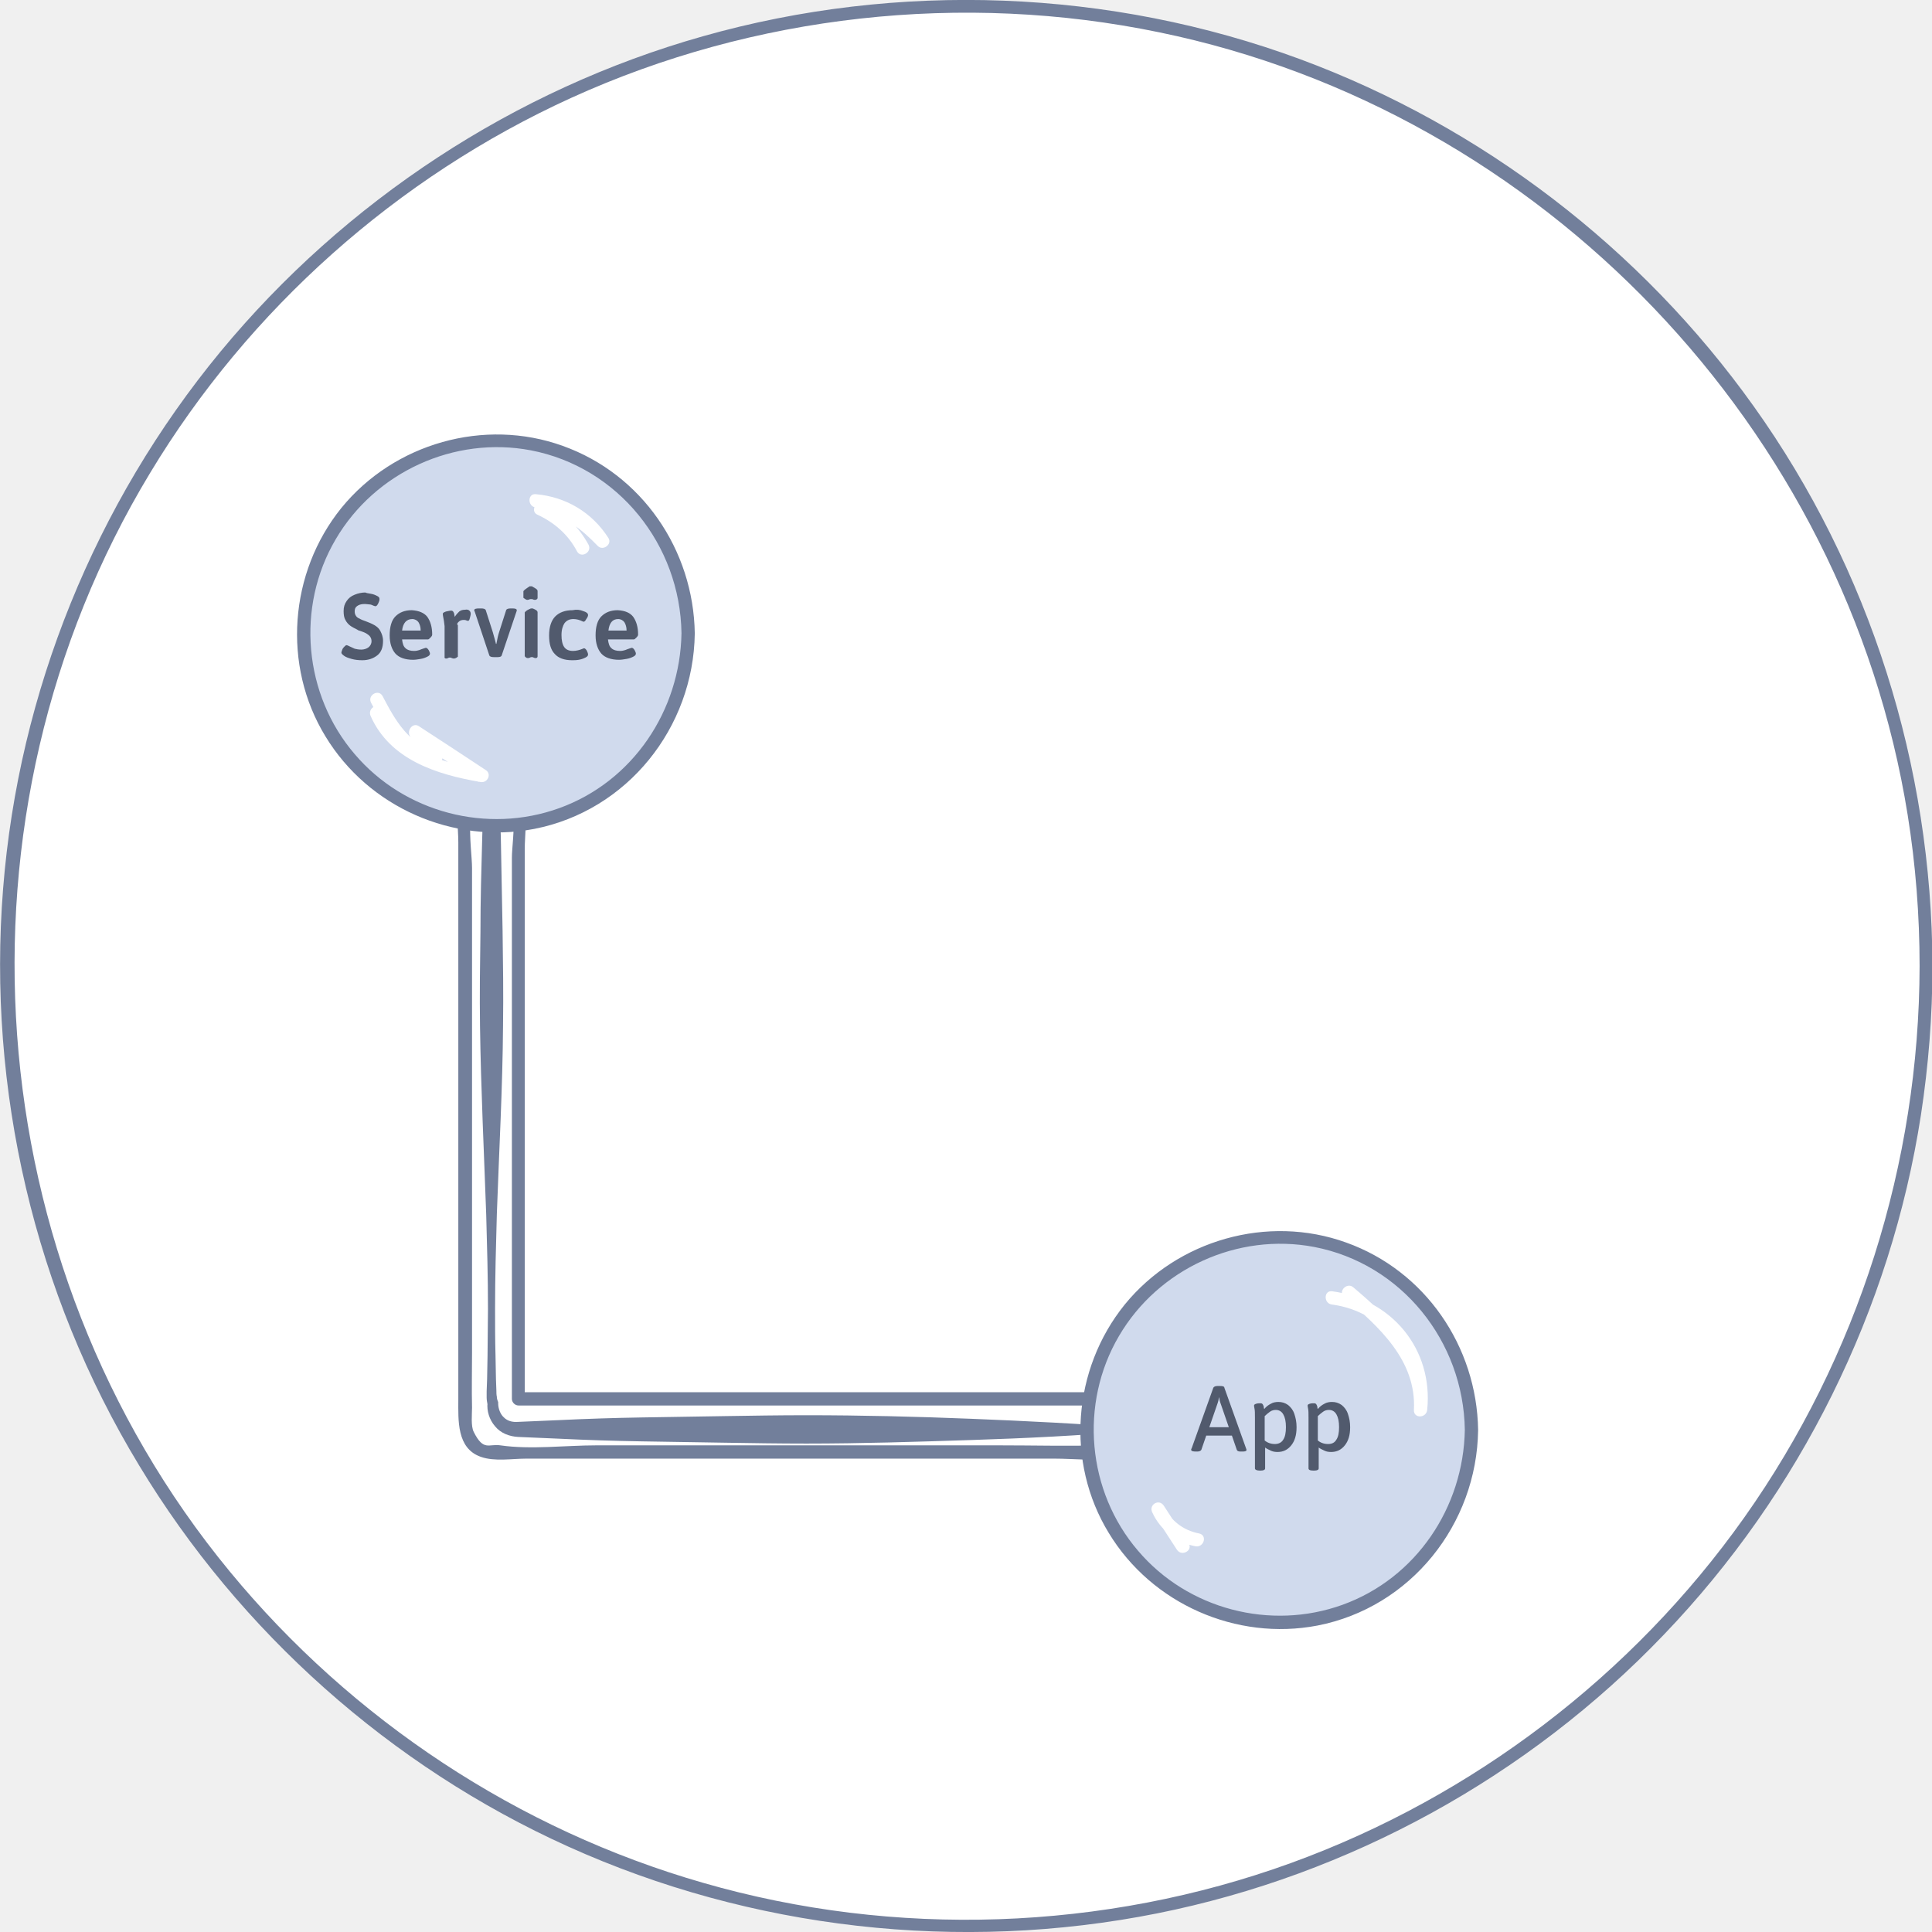
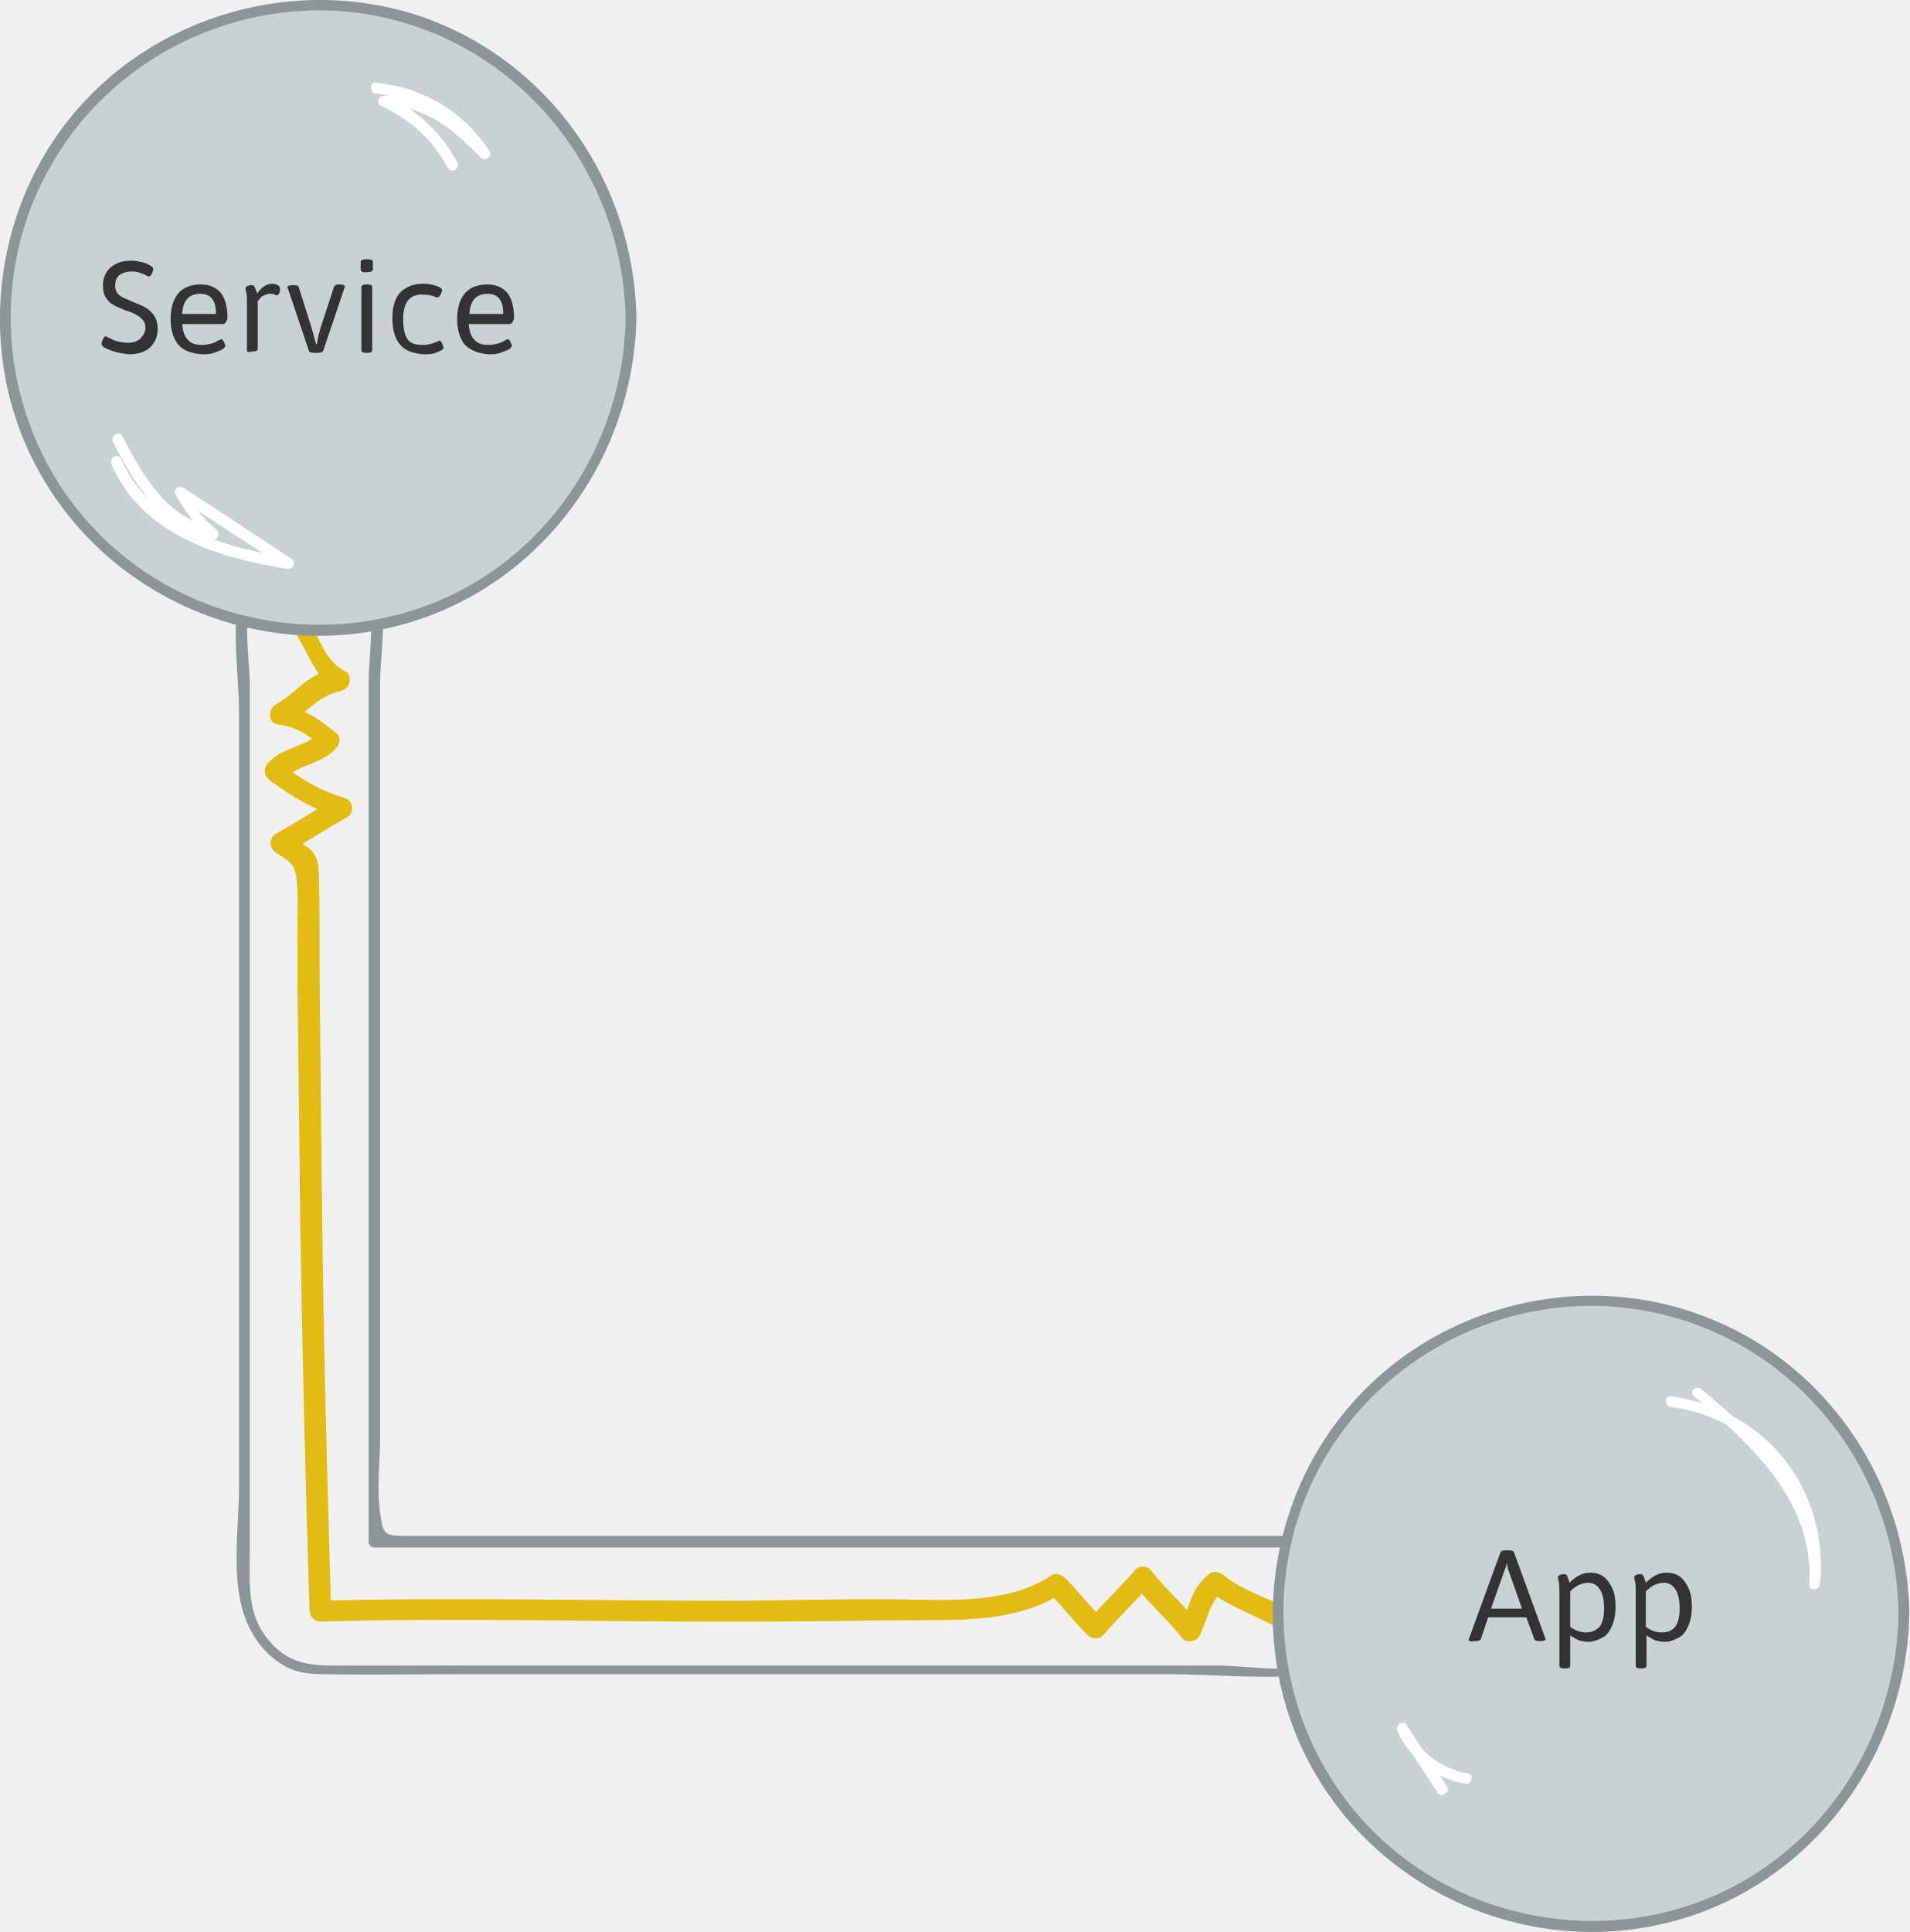
- <svg xmlns="http://www.w3.org/2000/svg" id="Layer_1" viewBox="0 0 436.3 436.3">
-   <style>.st0{fill:#fff}.st1{fill:#727f9b}.st2{fill:#d0daed}.st3{fill:#515a6d}.st4{display:none}.st5{display:inline;fill:#515a6d}.st6{font-family:'Asap-Regular'}.st7{font-size:46px}.st8{font-family:'Asap-Medium'}.st9{enable-background:new}</style>
-   <g id="Layer_1_1_">
-     <circle id="circle_1_" class="st0" cx="218.2" cy="218.2" r="216.8" />
-     <path id="circle-stroke_1_" class="st1" d="M433.5 218.2c-.1 44.5-13.9 88.2-39.6 124.5-25.2 35.6-61.3 63.1-102.3 78-42.4 15.4-89.5 17-132.8 4.5-41.8-12-79.3-36.8-106.9-70.3-57.4-69.6-64.7-170.9-18-248.1C56.2 69.8 89.7 40 129 22.1c41.3-18.8 88.4-24 132.8-14.8 86.5 17.8 155 89.4 169 176.7 1.8 11.2 2.7 22.7 2.7 34.2 0 1.8 2.9 1.8 2.9 0-.1-45.2-14.1-89.7-40.4-126.5-25.4-35.6-61.3-63.1-102.3-78.3-43-15.9-90.9-17.7-135-5.2-42.5 12-80.8 37.2-108.9 71.2C21.5 113.7 4.2 156.3.7 200.7-2.9 246 7.8 292 31.4 330.9c22.7 37.6 56.8 68 96.9 86.1 41.4 18.7 88.4 24 133 15.1 43.5-8.7 83.8-30.9 114.4-62.9 30.8-32.1 51.3-73.4 58.1-117.4 1.7-11.1 2.6-22.4 2.6-33.6 0-1.9-2.9-1.9-2.9 0z" />
-     <path id="connector-fill_9_" class="st0" d="M250 315.4H116.4V181.7c0-7.7-12-7.7-12 0v137.6c0 .6.1 1.2.2 1.7-.2 3.1 1.7 6.4 5.8 6.4H250c7.7 0 7.7-12 0-12z" />
-     <path id="connector-stroke_8_" class="st1" d="M250.5 314.4H117l1.5 1.5v-124c0-3.6.7-7.9-.2-11.4-.9-3.3-3.8-5.4-7.3-5.4-3.4 0-6.4 2.1-7.3 5.4-.8 3-.2 6.6-.2 9.7V316c0 4.7-.4 11.1 5.1 13 3.1 1.1 7 .4 10.3.4h119.2c4.4 0 9.3.6 13.6-.1 8.8-1.5 7.4-14.3-1.2-14.9-1.9-.1-1.9 2.9 0 3 3 .2 4.9 2.7 4.2 5.7-.8 3.1-3.4 3.2-6.1 3.3-7.7.2-15.4 0-23.1 0h-90.8c-7 0-14.8 1-21.7 0-2.6-.4-3.8 1.4-6-3-.7-1.3-.4-4.1-.4-5.5-.1-4.1 0-8.3 0-12.4V196c0-4.5-2.5-18 4.5-18 6.9 0 4.5 11.4 4.5 15.7v122.2c0 .8.7 1.5 1.5 1.5h133.5c1.8 0 1.8-3-.1-3z" />
-     <path id="connection-line_6_" class="st1" d="M111.2 146.4c1 14.2 1.5 28.4 1.9 42.6.1 7.1.3 14.2.4 21.3s.2 14.2.1 21.3c-.1 14.2-.9 28.4-1.4 42.6-.2 7.1-.4 14.2-.4 21.3 0 3.5 0 7.1.1 10.6l.1 5.3.1 2.7c0 .4 0 .9.1 1.3 0 .4.1.7.2 1l.1.2v.3c0 1.2.5 2.5 1.3 3.2.8.8 1.9 1.1 3.2 1l9.3-.4c6.2-.3 12.4-.5 18.6-.6l18.6-.3c6.2-.1 12.4-.2 18.6-.2 12.4 0 24.8.3 37.2.8s24.8 1.1 37.2 2.1v.6c-12.4 1.1-24.8 1.7-37.2 2.1s-24.8.8-37.2.8c-6.2 0-12.4-.1-18.6-.2l-18.6-.3c-6.2-.1-12.4-.3-18.6-.6l-9.3-.4c-1.9-.1-3.9-.8-5.2-2.4-1.3-1.5-1.9-3.5-1.7-5.3v.4c-.1-.5-.2-1.1-.2-1.6v-1.4l.1-2.7.1-5.3c0-3.5.1-7.1.1-10.6 0-7.1-.2-14.2-.4-21.3-.5-14.2-1.2-28.4-1.4-42.6-.1-7.1 0-14.2.1-21.3 0-7.1.2-14.2.4-21.3.4-14.2.9-28.4 1.9-42.6h.4v-.1z" />
-     <circle id="circle_22_" class="st2" cx="288.8" cy="322.9" r="43.5" />
-     <path id="circle-stroke_25_" class="st1" d="M330.8 322.9c-.3 17.5-11 33.5-27.6 39.5-16.3 5.9-35 1-46.2-12.2-11.5-13.4-13.3-33.2-4.3-48.5 8.9-15.2 26.8-23.4 44.1-20.1 19.7 3.8 33.7 21.3 34 41.3 0 1.9 3 1.9 3 0-.3-18.8-11.9-35.9-29.8-42.3-17.7-6.4-38.1-.6-50 14-11.8 14.6-13.4 35.6-3.6 51.6 9.7 16 28.8 24.4 47.1 20.9 21.1-4.1 36-22.9 36.3-44.1 0-2.1-3-2.1-3-.1z" />
-     <path id="highlight_48_" class="st0" d="M268.4 348.5c-1.9-2.8-3.8-5.7-5.6-8.5-1.1-1.6-3.4-.2-2.6 1.5 1.8 4 5.5 6.9 9.8 7.7 1.9.3 2.7-2.5.8-2.9-3.6-.7-6.5-2.9-8-6.3-.9.5-1.7 1-2.6 1.5 1.9 2.8 3.8 5.7 5.6 8.5 1.1 1.6 3.7.1 2.6-1.5z" />
-     <path id="highlight_47_" class="st0" d="M303.5 292.9c7.9 6.7 16.4 14.3 15.8 25.5-.1 2 2.8 1.9 3 0 1.4-13.7-8-25-21.5-26.8-1.9-.2-1.9 2.8 0 3 11.9 1.6 19.7 12 18.5 23.8h3c.6-12.1-8.2-20.5-16.7-27.7-1.4-1.2-3.5.9-2.1 2.2z" />
-     <circle id="circle_23_" class="st2" cx="111.9" cy="143" r="43.5" />
-     <path id="circle-stroke_26_" class="st1" d="M153.9 143c-.3 17.5-11 33.5-27.6 39.5-16.3 5.9-35 1-46.2-12.2-11.5-13.4-13.3-33.2-4.3-48.5 8.9-15.2 26.8-23.4 44.1-20.1 19.7 3.8 33.7 21.3 34 41.3 0 1.9 3 1.9 3 0-.3-18.8-11.9-35.9-29.8-42.3-17.7-6.4-38.1-.6-50 14-11.8 14.6-13.4 35.6-3.6 51.6 9.7 16 28.8 24.4 47.1 20.9 21.1-4.1 36-22.9 36.3-44.1 0-2.1-3-2.1-3-.1z" />
-     <path id="s_4_" class="st3" d="M83.8 134.1c.6.1 1 .3 1.4.5s.5.4.5.7-.1.6-.3 1c-.2.4-.4.6-.6.6 0 0-.2 0-.4-.1-.3-.1-.6-.3-.9-.3s-.7-.1-1.2-.1c-.8 0-1.3.2-1.7.5-.4.3-.5.7-.5 1.2 0 .4.1.7.3 1 .2.3.5.5.8.6.3.2.8.4 1.4.6.8.3 1.5.6 2 .9.5.3 1 .7 1.3 1.3s.6 1.3.6 2.2c0 1.5-.4 2.6-1.3 3.3s-2 1.1-3.4 1.1c-.9 0-1.7-.1-2.4-.3s-1.3-.4-1.7-.7-.6-.5-.6-.7.1-.4.2-.7.3-.5.5-.7.3-.3.5-.3c.1 0 .3.1.5.2.4.2.9.4 1.3.6.4.1.9.2 1.5.2s1.2-.2 1.6-.5.7-.8.7-1.4c0-.4-.1-.7-.3-1-.2-.3-.5-.5-.8-.7s-.8-.4-1.4-.6c-.4-.1-.6-.2-.7-.3-.6-.3-1.2-.6-1.6-.9s-.8-.7-1.1-1.3c-.3-.5-.4-1.2-.4-2 0-.9.2-1.6.7-2.3.4-.6 1-1.1 1.8-1.4.7-.3 1.6-.5 2.4-.5.1.1.7.2 1.3.3z" />
-     <path id="e_7_" class="st3" d="M96.5 139.3c.7 1 1.1 2.3 1.1 4 0 .2-.1.4-.4.7s-.4.4-.6.4h-5.8c.1.9.3 1.6.8 2 .4.4 1.1.6 1.9.6.5 0 .9-.1 1.2-.2s.7-.3 1.1-.4c.2-.1.4-.1.4-.1.2 0 .4.2.6.5.2.4.3.6.3.8 0 .3-.2.5-.6.7s-.9.4-1.5.5-1.2.2-1.7.2c-1.8 0-3.2-.5-4-1.4s-1.3-2.3-1.3-4.1c0-1.9.4-3.4 1.3-4.3.9-.9 2.1-1.4 3.7-1.4 1.6.1 2.8.6 3.5 1.5zm-5.7 3.1H95c0-.8-.2-1.4-.5-1.9-.3-.4-.8-.7-1.4-.7-1.3 0-2.1.9-2.3 2.6z" />
-     <path id="r_4_" class="st3" d="M106 137.9c.2.2.3.4.3.7s-.1.6-.2 1-.2.6-.4.6c-.1 0-.2 0-.4-.1s-.4-.1-.6-.1c-.4 0-.8.1-1.1.4-.3.3-.5.5-.2.8v7.1c-.5.4-.9.6-1.6.2h-.4c-.7.4-1.1.2-1-.2v-6.9c-.1-.9-.2-1.6-.3-2-.1-.4-.1-.7-.1-.8 0-.2.2-.3.7-.5.5-.1.9-.2 1.2-.2.2 0 .4.1.5.3s.2.4.2.6c0 .2.1.4.1.5.3-.5.7-.9 1-1.2.4-.3.8-.4 1.3-.4.5-.1.8 0 1 .2z" />
-     <path id="v_4_" class="st3" d="M116.7 137.8c0 .1 0 .2-.1.4l-3.3 9.8c-.1.3-.4.4-1 .4h-.7c-.6 0-1-.1-1.1-.4l-3.3-9.9c-.1-.1-.1-.3-.1-.3 0-.3.4-.4 1.1-.4h.4c.6 0 1 .1 1.1.4l1.6 5 .5 1.8.2.8h.1c.2-1.1.4-2 .6-2.6l1.6-5c.1-.3.5-.4 1.1-.4h.3c.6 0 1 .1 1 .4z" />
-     <path id="i_4_" class="st3" d="M121.4 133.5v1.5c0 .2-.1.3-.3.4-.2.1-.5.1-.9-.1h-.5c-.4.2-.7.2-.9.1-.2-.1-.3-.2-.6-.4v-1.5c.3-.4.7-.6 1.4-1.1h.5c.9.5 1.3.7 1.3 1.1zm0 4.8v9.9c0 .4-.4.6-1.1.2h-.4c-.7.4-1.1.2-1.4-.2v-9.9c.3-.4.7-.6 1.4-.9h.4c.7.3 1.1.5 1.1.9z" />
-     <path id="c_3_" class="st3" d="M131.7 138c.7.2 1.1.5 1.1.9 0 .2-.1.5-.4.9-.2.4-.4.6-.6.6 0 0-.1 0-.3-.1-.6-.3-1.3-.5-2-.5-.9 0-1.5.3-2 .9-.4.6-.7 1.5-.7 2.7s.2 2.1.6 2.7c.4.6 1.1.9 2 .9.7 0 1.5-.2 2.2-.5.2-.1.3-.1.3-.1.2 0 .4.2.6.5.2.4.3.7.3.9 0 .3-.2.5-.6.7s-.9.4-1.5.5-1.1.1-1.5.1c-1.8 0-3.1-.5-3.9-1.4-.9-.9-1.3-2.3-1.3-4.2s.5-3.4 1.4-4.3c.9-.9 2.2-1.4 3.9-1.4.9-.2 1.7-.1 2.4.2z" />
-     <path id="e_8_" class="st3" d="M143 139.3c.7 1 1.1 2.3 1.1 4 0 .2-.1.4-.4.7s-.4.4-.6.4h-5.8c.1.9.3 1.6.8 2 .4.4 1.1.6 1.9.6.5 0 .9-.1 1.2-.2s.7-.3 1.1-.4c.2-.1.4-.1.4-.1.2 0 .4.2.6.5.2.4.3.6.3.8 0 .3-.2.5-.6.7s-.9.4-1.5.5-1.2.2-1.7.2c-1.8 0-3.2-.5-4-1.4s-1.3-2.3-1.3-4.1c0-1.9.4-3.4 1.3-4.3.9-.9 2.1-1.4 3.7-1.4 1.7.1 2.8.6 3.5 1.5zm-5.6 3.1h4.1c0-.8-.2-1.4-.5-1.9-.3-.4-.8-.7-1.4-.7-1.3 0-2 .9-2.2 2.6z" />
-     <path id="highlight_45_" class="st0" d="M121 114.6c5.7.5 10.7 3.6 13.8 8.4l2.4-1.8c-4.1-4.3-8.8-8.2-15.1-7.8-1.3.1-2.2 2.1-.8 2.8 3.9 1.8 7 4.5 9 8.3.9 1.7 3.5.2 2.6-1.5-2.3-4.2-5.7-7.5-10.1-9.4-.3.9-.5 1.9-.8 2.8 5.5-.3 9.4 3.2 13 6.9 1.2 1.2 3.3-.4 2.4-1.8-3.7-5.8-9.6-9.3-16.4-9.9-1.9-.2-1.9 2.8 0 3z" />
-     <path id="highlight_46_" class="st0" d="M83.7 161.7c4.4 9.9 14.9 13.2 24.8 14.9 1.6.3 2.6-1.8 1.2-2.7-5-3.3-10-6.6-15.1-9.9-1.3-.9-2.7.8-2.1 2.1 1.3 2.4 2.8 4.3 4.8 6.1.5-.8 1-1.7 1.5-2.5-6.4-1.4-9.6-7.1-12.4-12.5-.9-1.7-3.5-.2-2.6 1.5 3.2 6.2 6.9 12.3 14.2 13.9 1.4.3 2.6-1.5 1.5-2.5-1.8-1.6-3.2-3.3-4.4-5.5l-2.1 2.1c5 3.3 10 6.6 15.1 9.9l1.2-2.7c-9.2-1.6-18.9-4.2-23-13.5-.8-2-3.4-.5-2.6 1.3z" />
-     <g class="st4">
-       <text transform="translate(195.657 161.894)" class="st5 st6 st7">Original</text>
-       <text transform="translate(195.657 213.894)" class="st5 st8 st7">setup</text>
+ <svg xmlns="http://www.w3.org/2000/svg" version="1.1" x="0px" y="0px" viewBox="0 0 265.2 268.3" style="enable-background:new 0 0 265.2 268.3;" xml:space="preserve">
+   <g id="working_artboard">
+     <g>
+       <path style="fill:#E3BC13;" d="M38,85.4c3.6,0.4,4.8,8.3,8.3,10.1c0.1-0.9,0.2-1.8,0.4-2.7c-4.3,0.9-4.9,3-8.5,5.1c-1,0.6-1,2.6,0.4,2.7    c2.5,0.3,4.1,1.4,6.1,3c0-0.7,0-1.4,0-2.1c-1.9,2.2-5.5,2.2-7.5,4.5c-0.7,0.8-0.5,1.8,0.3,2.4c3,2.2,6,4,9.6,5.1    c-0.1-0.9-0.2-1.8-0.4-2.7c-2.8,1.6-5.5,3.4-8.4,5c-1,0.6-0.9,2,0,2.6c2.6,1.6,2.8,1.9,3,5c0.1,1.9,0,4,0,5.9    c0,4.5,0,9.1,0.1,13.6c0.1,8.9,0.2,17.9,0.3,26.8c0.3,18,0.7,36,1.3,54c0,0.8,0.7,1.5,1.5,1.5c20.1-0.6,40.3,0.1,60.4,0    c8,0,16-0.2,24-0.2c6.2,0,13.2-0.2,18.5-3.7c-0.6-0.1-1.2-0.2-1.8-0.2c1.9,1.9,3.6,4.1,5.5,6c0.5,0.5,1.6,0.6,2.1,0    c2.1-2.4,4.4-4.6,6.5-7c-0.7,0-1.4,0-2.1,0c2,2.6,4.6,4.8,6.6,7.4c0.6,0.7,2,0.5,2.4-0.3c1.2-2.4,1.3-4.5,3.3-6.4    c-0.7,0-1.4,0-2.1,0c3.3,2.7,7.3,3.6,10.8,6c1.6,1.1,3.1-1.5,1.5-2.6c-3.2-2.2-7.2-3-10.2-5.5c-0.7-0.5-1.5-0.6-2.1,0    c-2.6,2.3-2.3,4-3.8,7c0.8-0.1,1.6-0.2,2.4-0.3c-2-2.6-4.6-4.8-6.6-7.4c-0.5-0.6-1.6-0.6-2.1,0c-2.1,2.4-4.4,4.6-6.5,7    c0.7,0,1.4,0,2.1,0c-1.9-1.9-3.6-4.1-5.5-6c-0.5-0.4-1.3-0.6-1.8-0.2c-6,4-14.3,3.4-21.2,3.3c-7.9-0.1-15.8,0.2-23.8,0.2    c-18.8,0-37.7-0.5-56.5,0c0.5,0.5,1,1,1.5,1.5c-0.6-19.6-1.1-39.2-1.3-58.8c-0.1-9.6-0.2-19.2-0.3-28.8c0-4.9,0-9.8-0.1-14.7    c-0.1-3.7-1.4-3.7-4.5-5.6c0,0.9,0,1.7,0,2.6c2.8-1.6,5.5-3.4,8.4-5c1.1-0.6,0.9-2.4-0.4-2.7c-3.4-1-6.1-2.7-8.9-4.8    c0.1,0.8,0.2,1.6,0.3,2.4c1.9-2.2,5.5-2.2,7.5-4.5c0.5-0.6,0.7-1.6,0-2.1c-2.4-1.9-4.3-3.4-7.4-3.8c0.1,0.9,0.2,1.8,0.4,2.7    c3.1-1.8,4.3-4,7.8-4.8c1.2-0.3,1.5-2.2,0.4-2.7c-4.6-2.4-3.8-9.8-9.8-10.5C36,82.1,36.1,85.1,38,85.4L38,85.4z" />
    </g>
-     <g class="st9">
-       <path class="st3" d="M269 327.4c0-.1 0-.2.1-.3l4.9-13.7c.1-.2.4-.4.9-.4h.7c.5 0 .9.1.9.4l4.9 13.7c0 .1.1.2.1.3 0 .3-.3.4-.9.4h-.4c-.5 0-.8-.1-.9-.4l-1.1-3.2h-5.8l-1.1 3.2c-.1.2-.4.4-.9.4h-.3c-.7 0-1.1-.1-1.1-.4zm8.5-5.1l-1.9-5.5c-.1-.2-.1-.4-.2-.7 0-.3-.1-.5-.1-.6-.1.6-.2 1-.3 1.3l-1.9 5.5h4.4zm5.9 9.3v-11.5c0-.9 0-1.6-.1-2-.1-.4-.1-.7-.1-.7 0-.2.2-.3.5-.4.3-.1.7-.1 1-.1.2 0 .4.1.5.3.1.2.2.4.2.6 0 .2.1.4.1.4.4-.5.9-.9 1.5-1.2.5-.3 1.1-.4 1.7-.4.8 0 1.5.2 2.2.7.6.5 1.1 1.1 1.4 2 .3.9.5 1.8.5 3 0 1.8-.4 3.1-1.2 4.1-.8 1-1.8 1.5-3.1 1.5-.6 0-1.1-.1-1.5-.3-.4-.2-.9-.4-1.3-.7v4.7c0 .3-.3.5-1 .5h-.2c-.7 0-1.1-.2-1.1-.5zm6.4-6.5c.4-.6.6-1.5.6-2.8 0-1.3-.2-2.2-.6-2.9-.4-.7-1-1-1.7-1-.4 0-.9.1-1.3.4s-.8.6-1.2 1v5.5c.6.5 1.4.8 2.3.8.8 0 1.5-.3 1.9-1zm5.7 6.5v-11.5c0-.9 0-1.6-.1-2-.1-.4-.1-.7-.1-.7 0-.2.2-.3.5-.4.3-.1.7-.1 1-.1.2 0 .4.1.5.3.1.2.2.4.2.6 0 .2.1.4.1.4.4-.5.9-.9 1.5-1.2.5-.3 1.1-.4 1.7-.4.8 0 1.5.2 2.2.7.6.5 1.1 1.1 1.4 2 .3.9.5 1.8.5 3 0 1.8-.4 3.1-1.2 4.1-.8 1-1.8 1.5-3.1 1.5-.6 0-1.1-.1-1.5-.3-.4-.2-.9-.4-1.3-.7v4.7c0 .3-.3.5-1 .5h-.2c-.8 0-1.1-.2-1.1-.5zm6.3-6.5c.4-.6.6-1.5.6-2.8 0-1.3-.2-2.2-.6-2.9s-1-1-1.7-1c-.4 0-.9.1-1.3.4s-.8.6-1.2 1v5.5c.6.5 1.4.8 2.3.8.9 0 1.5-.3 1.9-1z" />
+     <g>
+       <path style="fill:#8C9696;" d="M182.5,213.3c-24.7,0-49.4,0-74,0c-12.2,0-24.3,0-36.5,0c-5.3,0-10.6,0-15.9,0c-2.9,0-2.9-0.5-3.3-3.2    c-0.5-3.4,0-7.3,0-10.7c0-23.3,0-46.7,0-70c0-11.5,0-23,0-34.6c0-5.7,2.3-14.1-4.3-17c-3.7-1.6-9-1.5-12.4,0.7    c-1.4,1-2.4,2.2-2.8,3.8c-1.2,5-0.1,11.5-0.1,16.6c0,23.8,0,47.7,0,71.5c0,12,0,24,0,36c0,7.7-2.1,17.4,4.1,23.3    c2.4,2.2,4.4,2.8,7.6,2.8c6.6,0.1,13.2,0,19.7,0c11.8,0,23.7,0,35.5,0c13.8,0,27.6,0,41.5,0c6.9,0,13.8,0,20.7,0    c6.5,0,13.7,0.8,20.1,0C191.3,231.7,191.6,214,182.5,213.3c-1-0.1-1,1.4,0,1.5c5.1,0.4,5.6,7.8,4.7,11.6c-1.9,7.5-12,4.9-18,4.9    c-16.4,0-32.8,0-49.2,0c-16.5,0-32.9,0-49.4,0c-7.2,0-14.5,0-21.7,0c-4.4,0-8.2,0.4-11.4-3.3c-3.3-3.7-2.8-8.1-2.8-12.7    c0-32.2,0-64.5,0-96.7c0-7.8,0-15.6,0-23.3c0-5.8-2.4-14.6,4.9-16.5c4.3-1.1,10.5-0.3,11.6,4.7c0.8,3.4,0,7.9,0,11.4    c0,4.5,0,9,0,13.6c0,35.2,0,70.4,0,105.6c0,0.4,0.3,0.8,0.8,0.8c43.5,0,87,0,130.5,0C183.5,214.8,183.5,213.3,182.5,213.3z" />
+     </g>
+     <g>
+       <circle style="fill:#C8D2D2;" cx="44.1" cy="44.2" r="43.5" />
+       <g>
+         <path style="fill:#8C9696;" d="M86.9,44.2C86.6,62,75.6,78.3,58.7,84.3c-16.5,5.9-35.6,1-47-12.4C0,58.3-1.9,38.2,7.3,22.6     C16.3,7.1,34.6-1.2,52.2,2.2C72.3,6.1,86.5,23.9,86.9,44.2c0,1,1.5,1,1.5,0C88.1,25.7,76.7,8.9,59.1,2.5     C41.6-3.7,21.5,1.9,9.8,16.3C-1.8,30.6-3.3,51.3,6.3,67c9.5,15.7,28.2,24,46.3,20.5c20.8-4,35.4-22.5,35.8-43.4     C88.4,43.2,86.9,43.2,86.9,44.2z" />
+       </g>
+     </g>
+     <g>
+       <g>
+         <path style="fill:#343334;" d="M15.8,48.8c-0.6-0.2-1.1-0.4-1.4-0.6c-0.2-0.2-0.3-0.3-0.3-0.5c0-0.1,0.1-0.3,0.2-0.6s0.3-0.4,0.4-0.4     c0,0,0.2,0.1,0.4,0.2c0.4,0.2,0.8,0.4,1.2,0.5c0.4,0.1,0.9,0.2,1.5,0.2c0.7,0,1.3-0.2,1.7-0.6c0.4-0.4,0.7-0.9,0.7-1.5     c0-0.4-0.1-0.8-0.4-1.1s-0.5-0.5-0.9-0.7c-0.3-0.2-0.8-0.4-1.5-0.6c-0.7-0.3-1.2-0.5-1.7-0.8c-0.4-0.2-0.8-0.6-1-1     c-0.3-0.4-0.4-1-0.4-1.8c0-0.6,0.2-1.2,0.5-1.7c0.3-0.5,0.8-0.9,1.4-1.2c0.6-0.3,1.3-0.4,2.1-0.4c0.4,0,0.9,0.1,1.4,0.2     s0.9,0.3,1.2,0.5c0.2,0.1,0.4,0.3,0.4,0.5c0,0.1-0.1,0.3-0.2,0.6c-0.2,0.3-0.3,0.4-0.4,0.4c-0.1,0-0.1,0-0.3-0.1     c-0.1-0.1-0.2-0.1-0.2-0.1c-0.6-0.3-1.2-0.5-1.9-0.5c-0.7,0-1.3,0.2-1.7,0.5C16.2,38.5,16,39,16,39.7c0,0.4,0.1,0.7,0.3,1     s0.5,0.4,0.7,0.6c0.3,0.1,0.7,0.3,1.4,0.6c0.7,0.3,1.3,0.5,1.8,0.8c0.5,0.3,0.8,0.6,1.2,1.1c0.3,0.5,0.5,1.1,0.5,1.9     c0,1.1-0.4,1.9-1.1,2.6c-0.7,0.6-1.7,0.9-2.9,0.9C17.1,49.1,16.4,49,15.8,48.8z" />
+         <path style="fill:#343334;" d="M24.8,47.9c-0.7-0.8-1.1-2-1.1-3.6c0-1.6,0.4-2.8,1.1-3.6s1.8-1.2,3.1-1.2c1.2,0,2.1,0.4,2.8,1.2     c0.6,0.8,0.9,2,0.9,3.5c0,0.1-0.1,0.3-0.2,0.5c-0.1,0.2-0.3,0.3-0.4,0.3h-5.7c0.1,1,0.3,1.7,0.8,2.2c0.4,0.5,1.1,0.7,2,0.7     c0.5,0,0.9-0.1,1.3-0.2c0.4-0.1,0.7-0.3,0.9-0.4s0.4-0.2,0.4-0.2c0.1,0,0.3,0.1,0.4,0.4c0.1,0.2,0.2,0.4,0.2,0.5     c0,0.1-0.1,0.3-0.4,0.5c-0.3,0.2-0.7,0.3-1.2,0.5s-1,0.2-1.6,0.2C26.6,49.1,25.5,48.7,24.8,47.9z M30,43.6c0-1.9-0.7-2.8-2.2-2.8     c-1.5,0-2.4,0.9-2.5,2.8H30z" />
+         <path style="fill:#343334;" d="M34.3,48.6v-6.3c0-0.8,0-1.4-0.1-1.7c-0.1-0.3-0.1-0.5-0.1-0.6c0-0.1,0.1-0.2,0.3-0.3     c0.2-0.1,0.4-0.1,0.6-0.1c0.2,0,0.3,0.1,0.4,0.3s0.1,0.4,0.2,0.5s0.1,0.3,0.1,0.4c0.6-0.9,1.3-1.4,2.1-1.4c0.3,0,0.6,0.1,0.8,0.2     c0.2,0.1,0.3,0.3,0.3,0.5c0,0.2,0,0.4-0.1,0.6c-0.1,0.2-0.2,0.3-0.3,0.3c-0.1,0-0.2,0-0.4-0.1c-0.2-0.1-0.4-0.1-0.6-0.1     c-0.3,0-0.5,0.1-0.8,0.2s-0.5,0.3-0.6,0.5c-0.2,0.2-0.3,0.3-0.3,0.3v6.6c0,0.3-0.2,0.4-0.7,0.4H35C34.5,49,34.3,48.9,34.3,48.6z" />
+         <path style="fill:#343334;" d="M42.9,48.7L40,40.1c0-0.1-0.1-0.2-0.1-0.2c0-0.2,0.3-0.3,0.8-0.3h0.1c0.4,0,0.7,0.1,0.7,0.3l1.8,5.7     c0.1,0.4,0.3,1.1,0.6,2.2H44l0.1-0.5c0.1-0.7,0.3-1.2,0.4-1.7l1.9-5.8c0.1-0.2,0.3-0.3,0.7-0.3h0.1c0.4,0,0.7,0.1,0.7,0.3     c0,0.1,0,0.1-0.1,0.3l-2.9,8.6c-0.1,0.2-0.3,0.3-0.7,0.3h-0.6C43.2,49,42.9,48.9,42.9,48.7z" />
+         <path style="fill:#343334;" d="M50.1,37.4v-1c0-0.3,0.3-0.4,0.9-0.4c0.5,0,0.8,0.1,0.8,0.4v1c0,0.3-0.3,0.4-0.9,0.4     C50.4,37.9,50.1,37.7,50.1,37.4z M50.2,48.6v-8.7c0-0.3,0.2-0.4,0.7-0.4H51c0.5,0,0.7,0.1,0.7,0.4v8.7c0,0.3-0.2,0.4-0.7,0.4     h-0.1C50.4,49,50.2,48.9,50.2,48.6z" />
+         <path style="fill:#343334;" d="M55.6,47.9c-0.7-0.8-1.1-2-1.1-3.7c0-1.7,0.4-2.9,1.2-3.7c0.8-0.7,1.8-1.1,3-1.1c0.7,0,1.3,0.1,1.9,0.3     c0.6,0.2,0.8,0.4,0.8,0.6c0,0.2-0.1,0.4-0.2,0.6c-0.1,0.2-0.3,0.4-0.4,0.4c0,0-0.1,0-0.1,0c0,0-0.1,0-0.1,0     c-0.6-0.3-1.3-0.4-2-0.4c-1.7,0-2.6,1.1-2.6,3.4c0,1.3,0.2,2.2,0.6,2.8c0.4,0.6,1.1,0.8,2.2,0.8c0.7,0,1.4-0.2,2-0.5l0.2-0.1     c0.1,0,0.3,0.1,0.4,0.4c0.1,0.2,0.2,0.4,0.2,0.6c0,0.1-0.1,0.3-0.4,0.4s-0.6,0.3-1,0.4c-0.4,0.1-0.9,0.1-1.4,0.1     C57.4,49.1,56.3,48.7,55.6,47.9z" />
+         <path style="fill:#343334;" d="M64.6,47.9c-0.7-0.8-1.1-2-1.1-3.6c0-1.6,0.4-2.8,1.1-3.6s1.8-1.2,3.1-1.2c1.2,0,2.1,0.4,2.8,1.2     c0.6,0.8,0.9,2,0.9,3.5c0,0.1-0.1,0.3-0.2,0.5c-0.1,0.2-0.3,0.3-0.4,0.3h-5.7c0.1,1,0.3,1.7,0.8,2.2c0.4,0.5,1.1,0.7,2,0.7     c0.5,0,0.9-0.1,1.3-0.2c0.4-0.1,0.7-0.3,0.9-0.4s0.4-0.2,0.4-0.2c0.1,0,0.3,0.1,0.4,0.4c0.1,0.2,0.2,0.4,0.2,0.5     c0,0.1-0.1,0.3-0.4,0.5c-0.3,0.2-0.7,0.3-1.2,0.5s-1,0.2-1.6,0.2C66.5,49.1,65.4,48.7,64.6,47.9z M69.9,43.6     c0-1.9-0.7-2.8-2.2-2.8c-1.5,0-2.4,0.9-2.5,2.8H69.9z" />
+       </g>
+     </g>
+     <g>
+       <circle style="fill:#C8D2D2;" cx="221" cy="224.1" r="43.5" />
+       <g>
+         <path style="fill:#8C9696;" d="M263.7,224.1c-0.3,17.8-11.2,34.1-28.2,40.2c-16.5,5.9-35.6,1-47-12.4c-11.7-13.7-13.6-33.8-4.5-49.4     c9.1-15.5,27.3-23.8,44.9-20.4C249.2,186,263.4,203.8,263.7,224.1c0,1,1.5,1,1.5,0c-0.3-18.5-11.7-35.3-29.3-41.6     c-17.5-6.3-37.6-0.7-49.3,13.8c-11.6,14.3-13.1,35-3.5,50.7c9.5,15.7,28.2,24,46.3,20.5c20.8-4,35.4-22.5,35.8-43.4     C265.3,223.1,263.8,223.1,263.7,224.1z" />
+       </g>
+     </g>
+     <g>
+       <g>
+         <path style="fill:#343334;" d="M204,227.7c0-0.1,0-0.1,0.1-0.3l4.3-11.8c0.1-0.2,0.3-0.3,0.7-0.3h0.5c0.4,0,0.7,0.1,0.7,0.3l4.3,11.8     c0,0.1,0.1,0.2,0.1,0.2c0,0.2-0.3,0.3-0.8,0.3h-0.1c-0.4,0-0.7-0.1-0.7-0.3l-1.1-3h-5.3l-1,3c-0.1,0.2-0.3,0.3-0.7,0.3h-0.1     C204.2,228,204,227.9,204,227.7z M211.4,223.4l-1.9-5.4c-0.1-0.2-0.1-0.5-0.2-1h0c-0.1,0.5-0.2,0.8-0.3,1l-1.9,5.4H211.4z" />
+         <path style="fill:#343334;" d="M216.6,231.3v-10c0-0.8,0-1.4-0.1-1.7c-0.1-0.3-0.1-0.5-0.1-0.6c0-0.1,0.1-0.2,0.3-0.3     c0.2-0.1,0.4-0.1,0.6-0.1c0.2,0,0.3,0.1,0.4,0.3s0.1,0.4,0.2,0.5c0,0.2,0.1,0.3,0.1,0.4c0.9-0.9,1.8-1.4,2.9-1.4     c0.7,0,1.4,0.2,1.9,0.6s0.9,1,1.2,1.7c0.3,0.7,0.4,1.6,0.4,2.5c0,1-0.2,1.9-0.5,2.6s-0.7,1.3-1.3,1.6s-1.2,0.6-1.9,0.6     c-0.5,0-1-0.1-1.4-0.2c-0.4-0.2-0.8-0.4-1.2-0.7v4.2c0,0.3-0.2,0.4-0.7,0.4h-0.1C216.8,231.7,216.6,231.6,216.6,231.3z      M222.2,225.9c0.4-0.6,0.6-1.4,0.6-2.5c0-1.2-0.2-2.1-0.6-2.7s-0.9-0.9-1.6-0.9c-0.4,0-0.8,0.1-1.3,0.3c-0.4,0.2-0.8,0.5-1.2,0.9     v4.9c0.6,0.5,1.4,0.8,2.2,0.8C221.1,226.7,221.7,226.4,222.2,225.9z" />
+         <path style="fill:#343334;" d="M227.2,231.3v-10c0-0.8,0-1.4-0.1-1.7c-0.1-0.3-0.1-0.5-0.1-0.6c0-0.1,0.1-0.2,0.3-0.3     c0.2-0.1,0.4-0.1,0.6-0.1c0.2,0,0.3,0.1,0.4,0.3s0.1,0.4,0.2,0.5c0,0.2,0.1,0.3,0.1,0.4c0.9-0.9,1.8-1.4,2.9-1.4     c0.7,0,1.4,0.2,1.9,0.6s0.9,1,1.2,1.7c0.3,0.7,0.4,1.6,0.4,2.5c0,1-0.2,1.9-0.5,2.6s-0.7,1.3-1.3,1.6s-1.2,0.6-1.9,0.6     c-0.5,0-1-0.1-1.4-0.2c-0.4-0.2-0.8-0.4-1.2-0.7v4.2c0,0.3-0.2,0.4-0.7,0.4h-0.1C227.4,231.7,227.2,231.6,227.2,231.3z      M232.7,225.9c0.4-0.6,0.6-1.4,0.6-2.5c0-1.2-0.2-2.1-0.6-2.7s-0.9-0.9-1.6-0.9c-0.4,0-0.8,0.1-1.3,0.3c-0.4,0.2-0.8,0.5-1.2,0.9     v4.9c0.6,0.5,1.4,0.8,2.2,0.8C231.7,226.7,232.3,226.4,232.7,225.9z" />
+       </g>
+       <g>
+         <path style="fill:#FFFFFF;" d="M201,248.1c-1.9-2.8-3.8-5.7-5.6-8.5c-0.5-0.8-1.7-0.1-1.3,0.8c1.7,3.8,5.2,6.6,9.4,7.3     c0.9,0.2,1.3-1.3,0.4-1.4c-3.8-0.7-6.9-3.1-8.5-6.6c-0.4,0.3-0.9,0.5-1.3,0.8c1.9,2.8,3.8,5.7,5.6,8.5     C200.2,249.7,201.5,248.9,201,248.1L201,248.1z" />
+       </g>
+       <g>
+         <path style="fill:#FFFFFF;" d="M235.3,193.9c8,6.8,16.7,14.6,16,26.1c-0.1,1,1.4,0.9,1.5,0c1.3-13.2-7.6-24.3-20.7-26.1     c-1-0.1-0.9,1.4,0,1.5c12.3,1.6,20.5,12.3,19.2,24.6c0.5,0,1,0,1.5,0c0.6-11.9-8.1-20.1-16.5-27.1     C235.6,192.3,234.5,193.3,235.3,193.9L235.3,193.9z" />
+       </g>
+     </g>
+     <g>
+       <path style="fill:#FFFFFF;" d="M52.2,13c6,0.6,11.2,3.7,14.5,8.8c0.4-0.3,0.8-0.6,1.2-0.9c-3.9-4.2-8.5-7.9-14.6-7.6    c-0.7,0-1.1,1.1-0.4,1.4c4,1.8,7.2,4.7,9.3,8.6c0.5,0.9,1.8,0.1,1.3-0.8c-2.2-4.1-5.5-7.2-9.8-9.1c-0.1,0.5-0.3,0.9-0.4,1.4    c5.7-0.3,9.8,3.3,13.5,7.1c0.6,0.6,1.6-0.2,1.2-0.9c-3.6-5.5-9.2-8.9-15.8-9.5C51.3,11.4,51.3,12.9,52.2,13L52.2,13z" />
+     </g>
+     <g>
+       <path style="fill:#FFFFFF;" d="M15.5,64.5c4.3,9.8,14.6,12.9,24.4,14.5c0.8,0.1,1.3-0.9,0.6-1.4c-5-3.3-10-6.6-15.1-9.9    c-0.7-0.4-1.4,0.4-1,1c1.3,2.3,2.7,4.2,4.7,5.9c0.2-0.4,0.5-0.8,0.7-1.3C23.2,72,19.9,66.2,17,60.6c-0.4-0.9-1.7-0.1-1.3,0.8    c3.1,6,6.7,12,13.7,13.5c0.7,0.2,1.3-0.7,0.7-1.3c-1.9-1.6-3.3-3.4-4.5-5.6c-0.3,0.3-0.7,0.7-1,1c5,3.3,10,6.6,15.1,9.9    c0.2-0.5,0.4-0.9,0.6-1.4C30.9,76,21,73.1,16.8,63.7C16.4,62.8,15.1,63.6,15.5,64.5L15.5,64.5z" />
    </g>
  </g>
+   <g id="Layer_1">
+ </g>
</svg>
